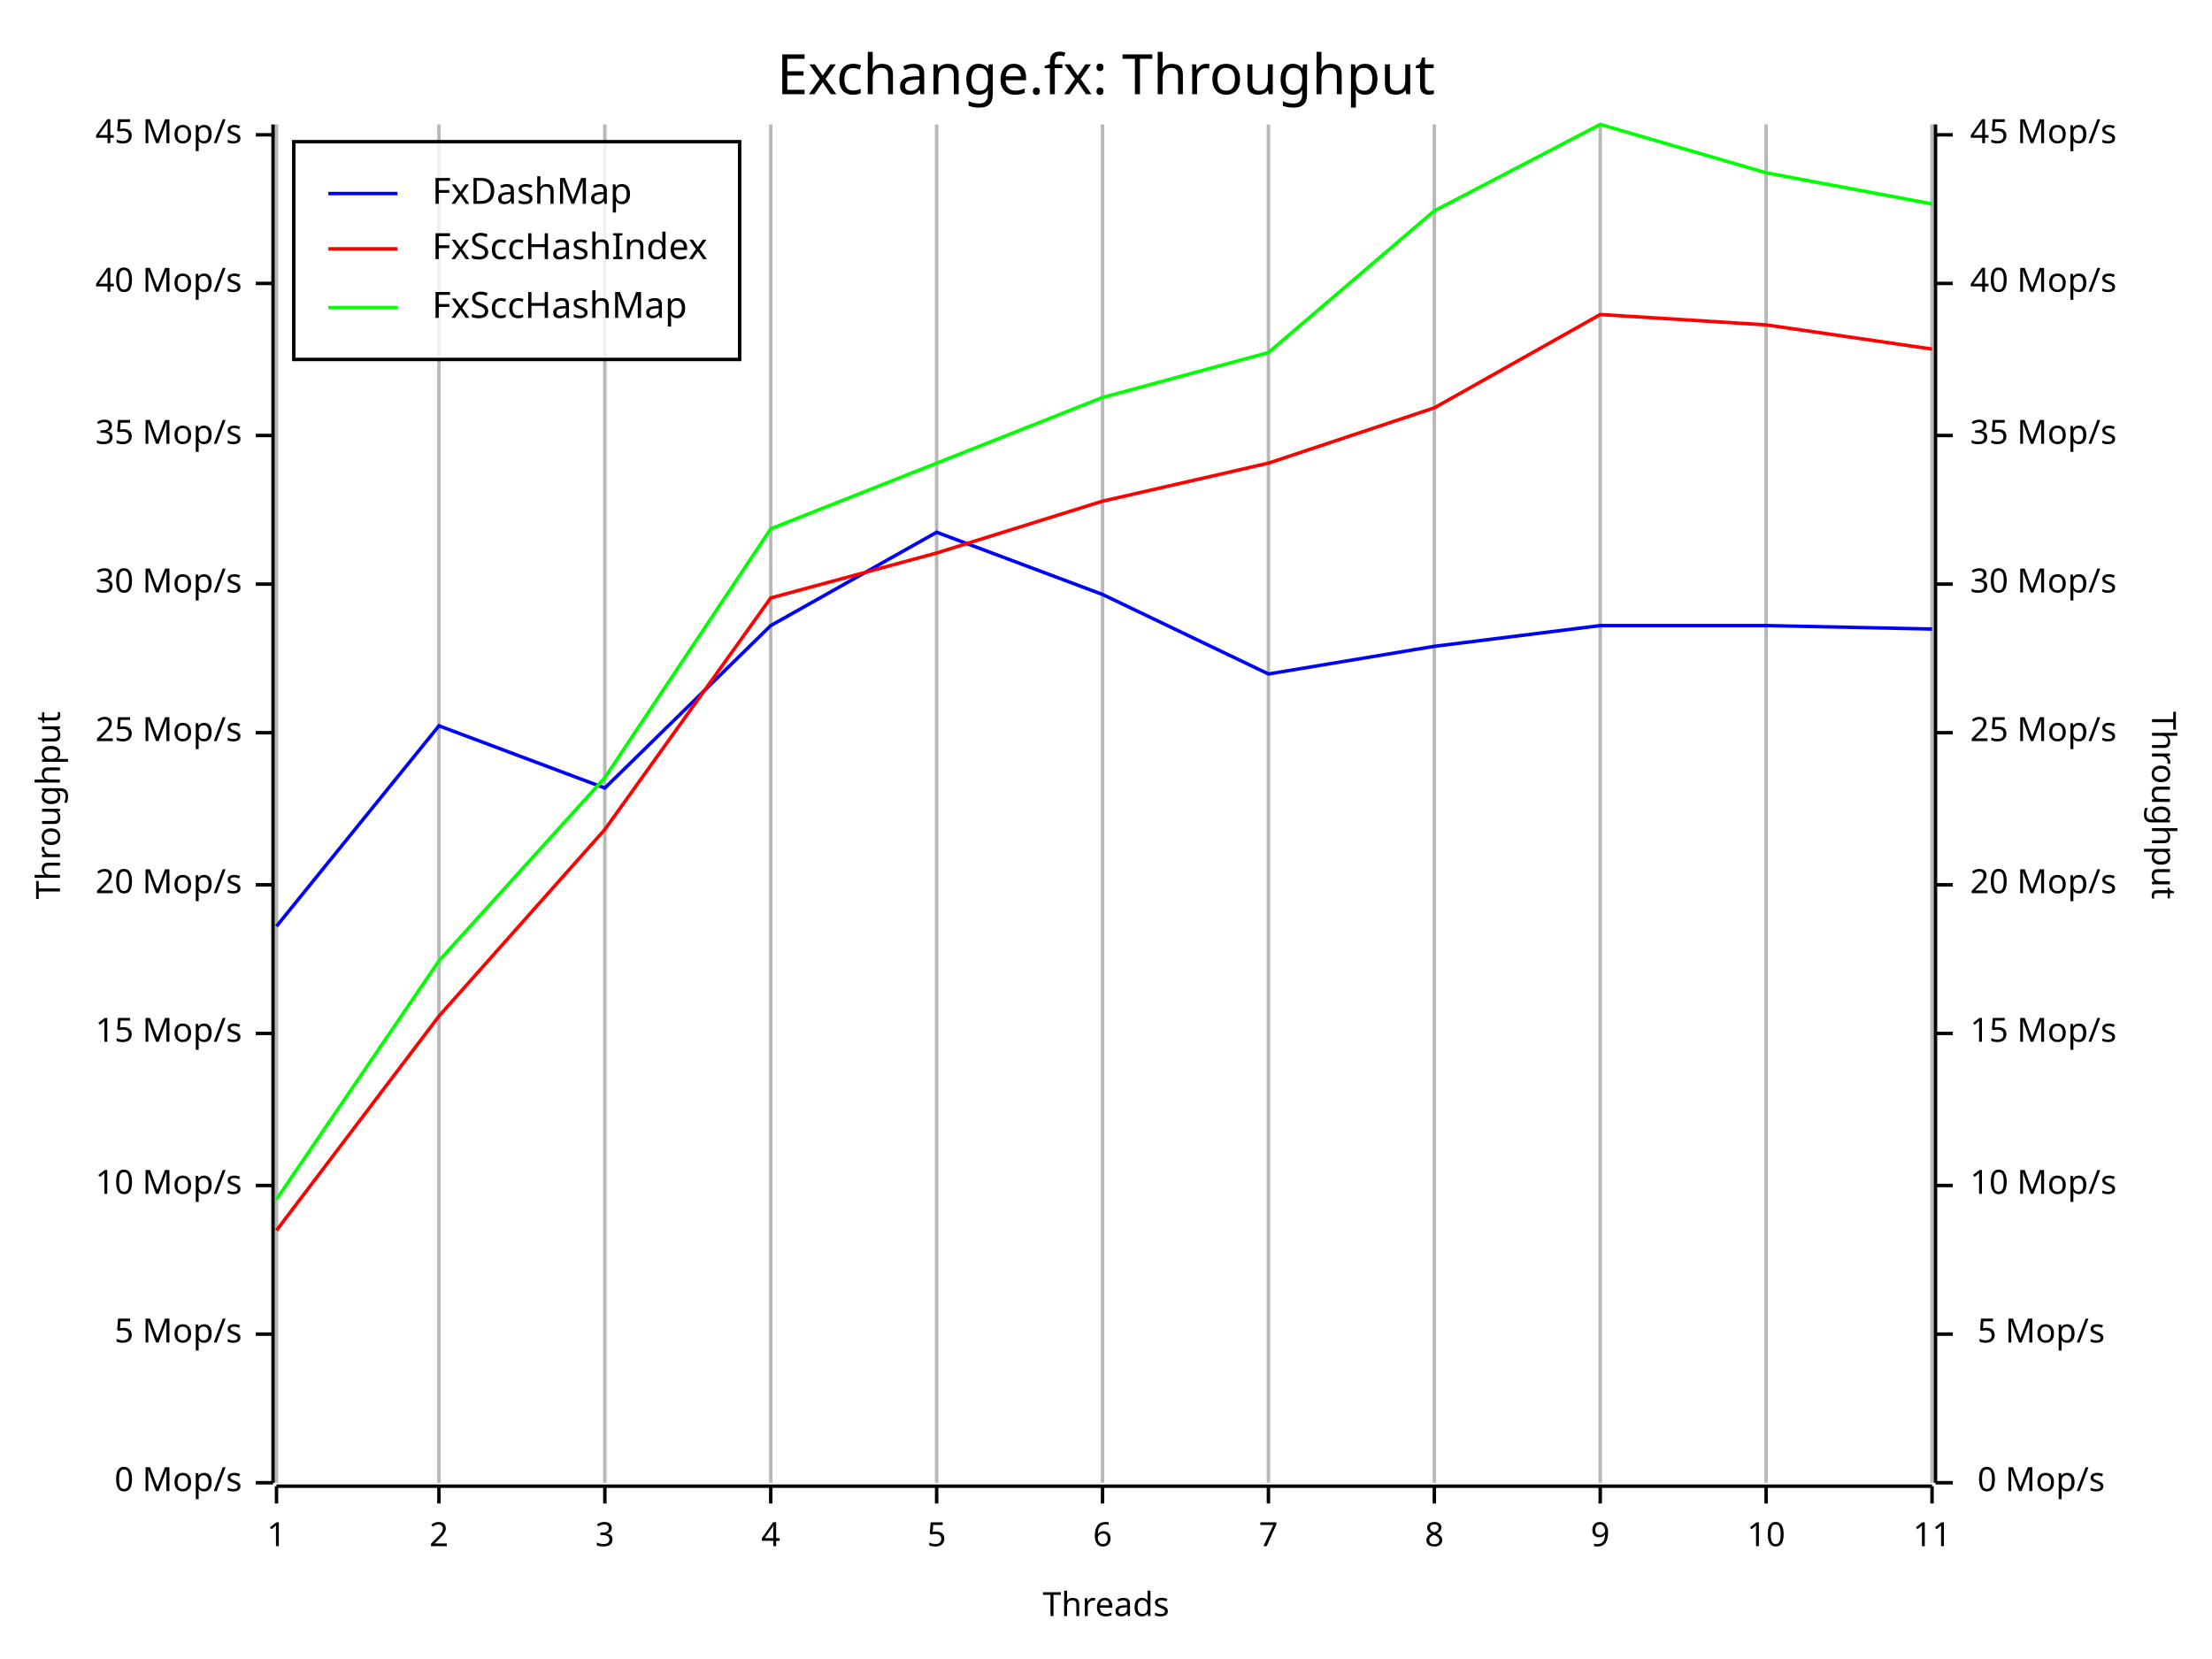
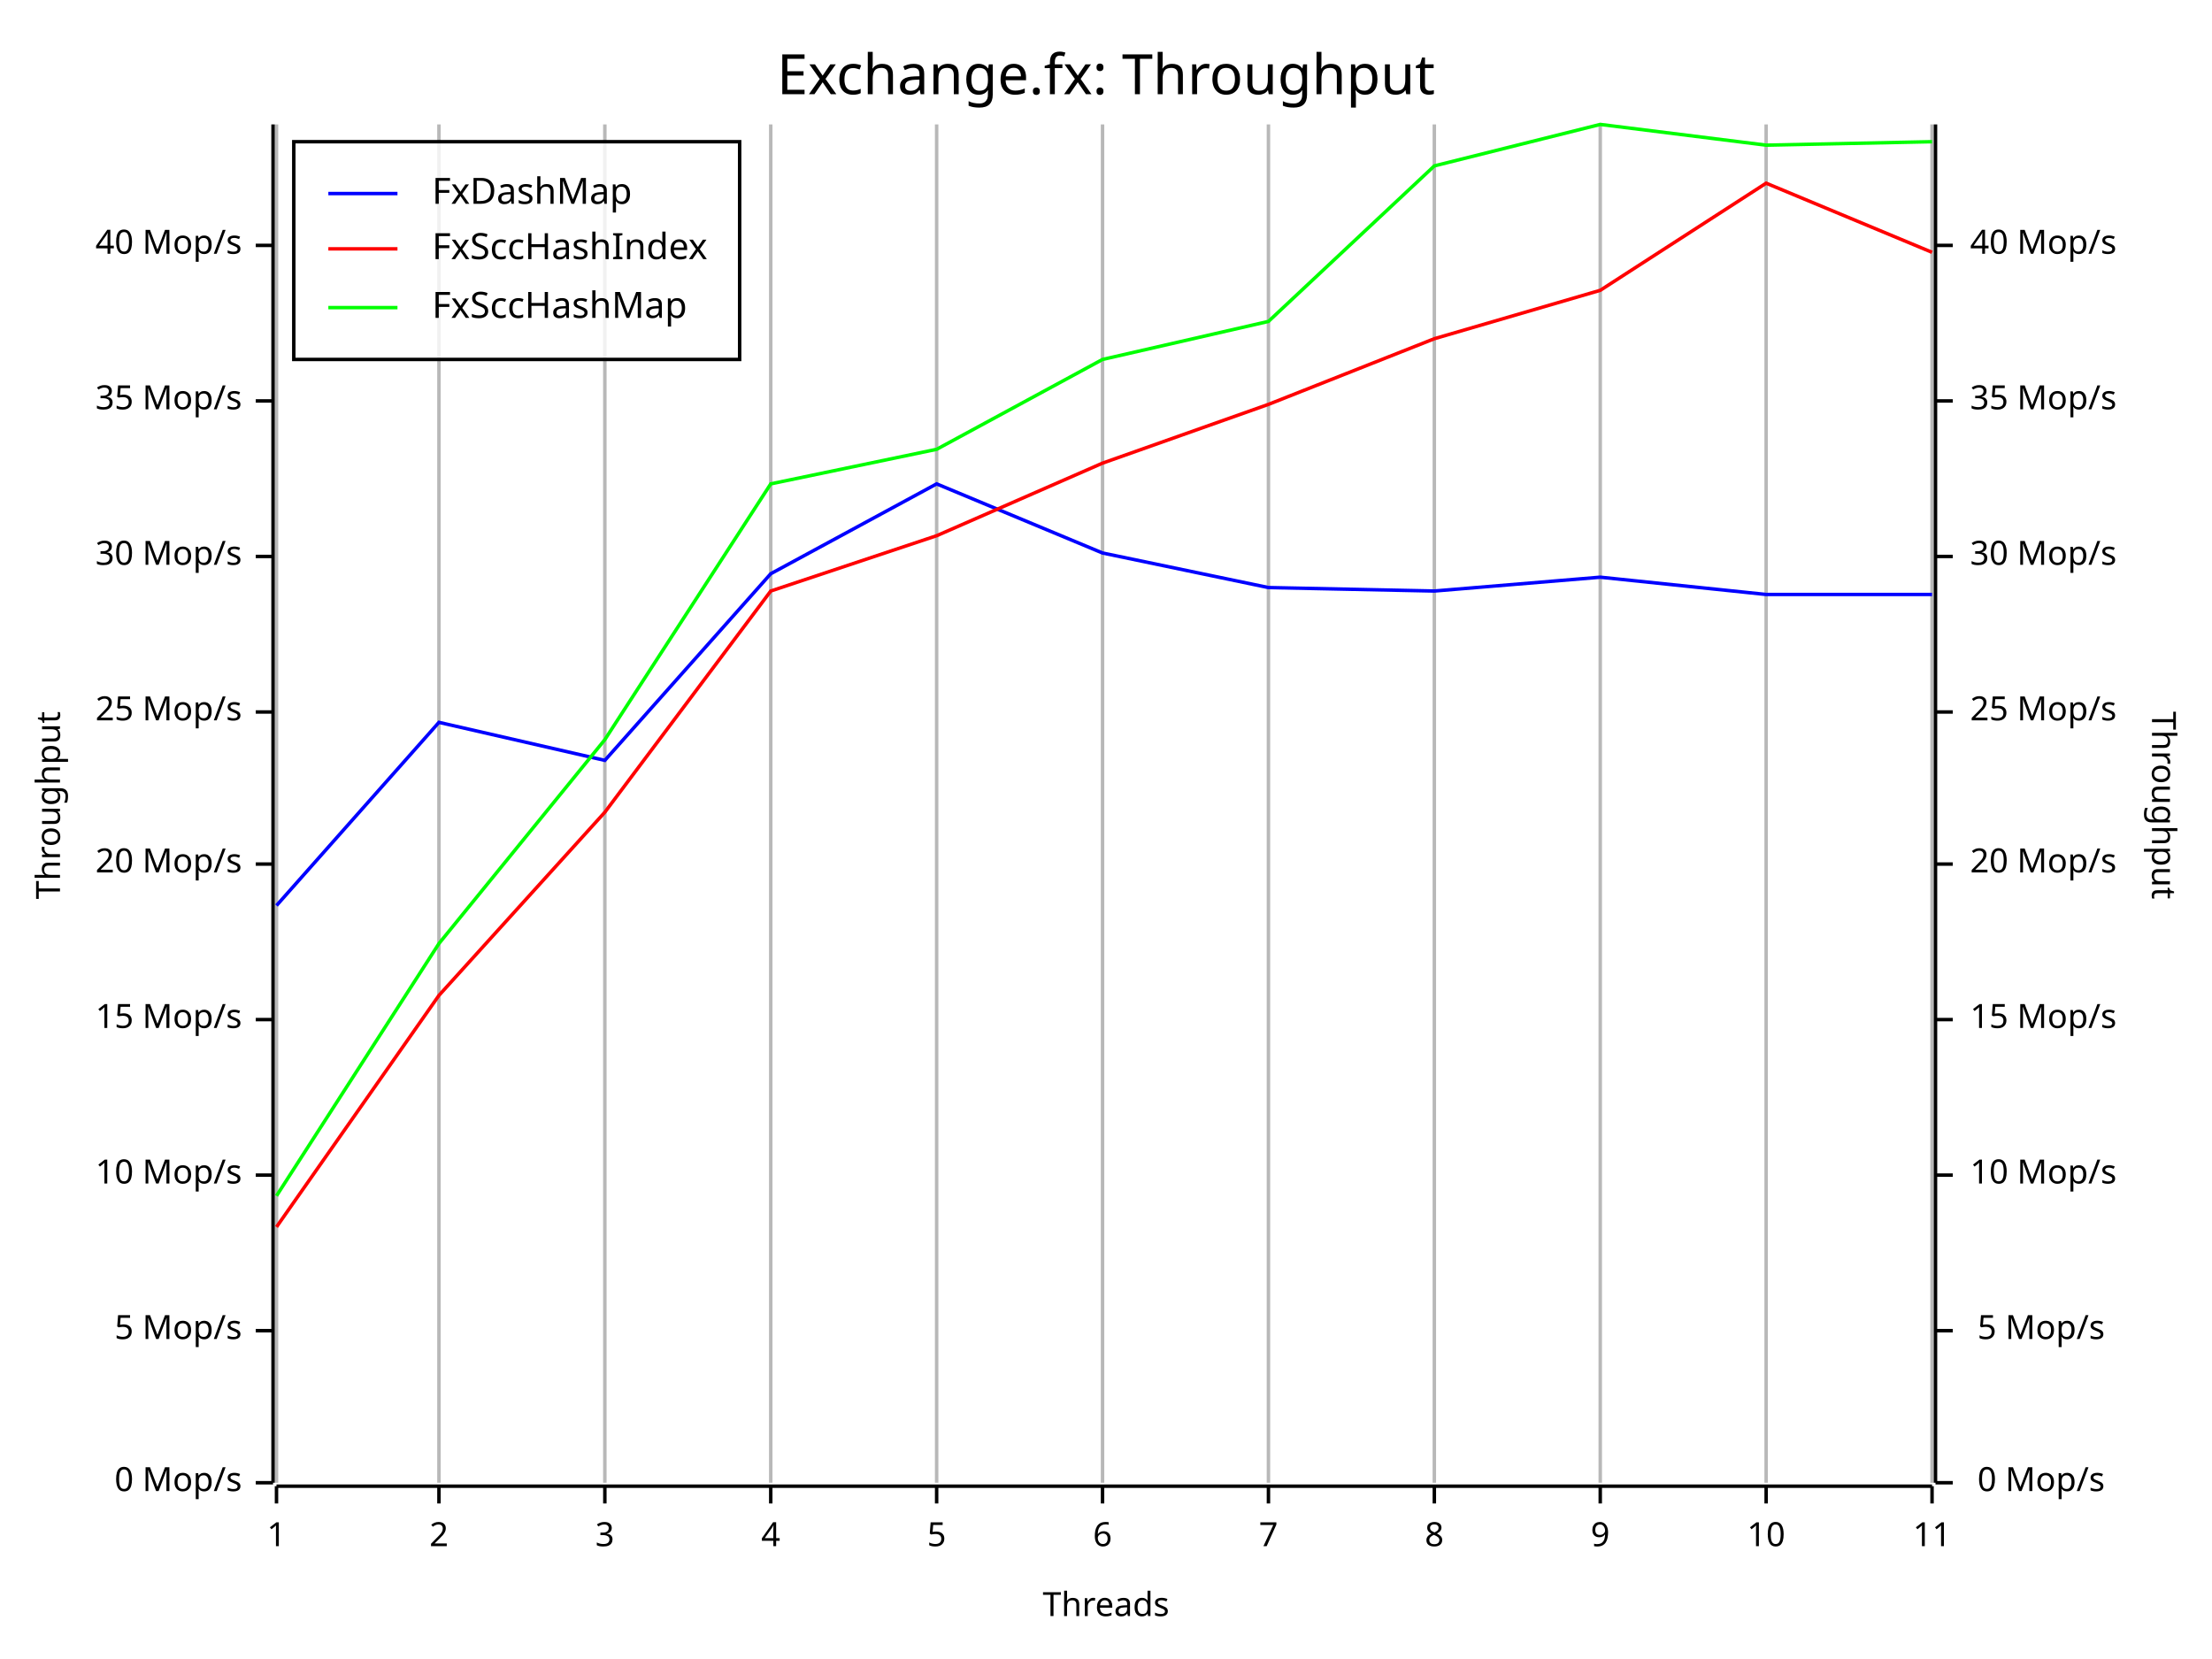
<svg xmlns="http://www.w3.org/2000/svg" width="640" height="480" viewBox="0 0 640 480">
  <rect x="0" y="0" width="640" height="480" opacity="1" fill="#FFFFFF" stroke="none" />
  <text x="320" y="15" dy="0.76em" text-anchor="middle" font-family="Fira Code" font-size="16.129" opacity="1" fill="#000000">
Exchange.fx: Throughput
</text>
  <line opacity="0.1" stroke="#000000" stroke-width="1" x1="80" y1="429" x2="80" y2="36" />
  <line opacity="0.1" stroke="#000000" stroke-width="1" x1="127" y1="429" x2="127" y2="36" />
  <line opacity="0.1" stroke="#000000" stroke-width="1" x1="175" y1="429" x2="175" y2="36" />
  <line opacity="0.1" stroke="#000000" stroke-width="1" x1="223" y1="429" x2="223" y2="36" />
  <line opacity="0.1" stroke="#000000" stroke-width="1" x1="271" y1="429" x2="271" y2="36" />
  <line opacity="0.1" stroke="#000000" stroke-width="1" x1="319" y1="429" x2="319" y2="36" />
  <line opacity="0.1" stroke="#000000" stroke-width="1" x1="367" y1="429" x2="367" y2="36" />
  <line opacity="0.1" stroke="#000000" stroke-width="1" x1="415" y1="429" x2="415" y2="36" />
  <line opacity="0.1" stroke="#000000" stroke-width="1" x1="463" y1="429" x2="463" y2="36" />
  <line opacity="0.1" stroke="#000000" stroke-width="1" x1="511" y1="429" x2="511" y2="36" />
  <line opacity="0.1" stroke="#000000" stroke-width="1" x1="559" y1="429" x2="559" y2="36" />
  <text x="10" y="233" dy="0.76em" text-anchor="middle" font-family="sans-serif" font-size="9.677" opacity="1" fill="#000000" transform="rotate(270, 10, 233)">
Throughput
</text>
  <text x="320" y="470" dy="-0.5ex" text-anchor="middle" font-family="sans-serif" font-size="9.677" opacity="1" fill="#000000">
Threads
</text>
  <text x="630" y="233" dy="0.76em" text-anchor="middle" font-family="sans-serif" font-size="9.677" opacity="1" fill="#000000" transform="rotate(90, 630, 233)">
Throughput
</text>
  <line opacity="0.2" stroke="#000000" stroke-width="1" x1="80" y1="429" x2="80" y2="36" />
  <line opacity="0.2" stroke="#000000" stroke-width="1" x1="127" y1="429" x2="127" y2="36" />
  <line opacity="0.2" stroke="#000000" stroke-width="1" x1="175" y1="429" x2="175" y2="36" />
  <line opacity="0.2" stroke="#000000" stroke-width="1" x1="223" y1="429" x2="223" y2="36" />
  <line opacity="0.2" stroke="#000000" stroke-width="1" x1="271" y1="429" x2="271" y2="36" />
  <line opacity="0.2" stroke="#000000" stroke-width="1" x1="319" y1="429" x2="319" y2="36" />
  <line opacity="0.2" stroke="#000000" stroke-width="1" x1="367" y1="429" x2="367" y2="36" />
  <line opacity="0.2" stroke="#000000" stroke-width="1" x1="415" y1="429" x2="415" y2="36" />
  <line opacity="0.2" stroke="#000000" stroke-width="1" x1="463" y1="429" x2="463" y2="36" />
  <line opacity="0.2" stroke="#000000" stroke-width="1" x1="511" y1="429" x2="511" y2="36" />
  <line opacity="0.2" stroke="#000000" stroke-width="1" x1="559" y1="429" x2="559" y2="36" />
  <polyline fill="none" opacity="1" stroke="#000000" stroke-width="1" points="79,36 79,429 " />
  <text x="70" y="429" dy="0.5ex" text-anchor="end" font-family="sans-serif" font-size="9.677" opacity="1" fill="#000000">
0 Mop/s
</text>
  <polyline fill="none" opacity="1" stroke="#000000" stroke-width="1" points="74,429 79,429 " />
-   <text x="70" y="386" dy="0.5ex" text-anchor="end" font-family="sans-serif" font-size="9.677" opacity="1" fill="#000000">
+   <text x="70" y="385" dy="0.5ex" text-anchor="end" font-family="sans-serif" font-size="9.677" opacity="1" fill="#000000">
5 Mop/s
</text>
-   <polyline fill="none" opacity="1" stroke="#000000" stroke-width="1" points="74,386 79,386 " />
-   <text x="70" y="343" dy="0.5ex" text-anchor="end" font-family="sans-serif" font-size="9.677" opacity="1" fill="#000000">
+   <polyline fill="none" opacity="1" stroke="#000000" stroke-width="1" points="74,385 79,385 " />
+   <text x="70" y="340" dy="0.5ex" text-anchor="end" font-family="sans-serif" font-size="9.677" opacity="1" fill="#000000">
10 Mop/s
</text>
-   <polyline fill="none" opacity="1" stroke="#000000" stroke-width="1" points="74,343 79,343 " />
-   <text x="70" y="299" dy="0.5ex" text-anchor="end" font-family="sans-serif" font-size="9.677" opacity="1" fill="#000000">
+   <polyline fill="none" opacity="1" stroke="#000000" stroke-width="1" points="74,340 79,340 " />
+   <text x="70" y="295" dy="0.5ex" text-anchor="end" font-family="sans-serif" font-size="9.677" opacity="1" fill="#000000">
15 Mop/s
</text>
-   <polyline fill="none" opacity="1" stroke="#000000" stroke-width="1" points="74,299 79,299 " />
-   <text x="70" y="256" dy="0.5ex" text-anchor="end" font-family="sans-serif" font-size="9.677" opacity="1" fill="#000000">
+   <polyline fill="none" opacity="1" stroke="#000000" stroke-width="1" points="74,295 79,295 " />
+   <text x="70" y="250" dy="0.5ex" text-anchor="end" font-family="sans-serif" font-size="9.677" opacity="1" fill="#000000">
20 Mop/s
</text>
-   <polyline fill="none" opacity="1" stroke="#000000" stroke-width="1" points="74,256 79,256 " />
-   <text x="70" y="212" dy="0.5ex" text-anchor="end" font-family="sans-serif" font-size="9.677" opacity="1" fill="#000000">
+   <polyline fill="none" opacity="1" stroke="#000000" stroke-width="1" points="74,250 79,250 " />
+   <text x="70" y="206" dy="0.5ex" text-anchor="end" font-family="sans-serif" font-size="9.677" opacity="1" fill="#000000">
25 Mop/s
</text>
-   <polyline fill="none" opacity="1" stroke="#000000" stroke-width="1" points="74,212 79,212 " />
-   <text x="70" y="169" dy="0.5ex" text-anchor="end" font-family="sans-serif" font-size="9.677" opacity="1" fill="#000000">
+   <polyline fill="none" opacity="1" stroke="#000000" stroke-width="1" points="74,206 79,206 " />
+   <text x="70" y="161" dy="0.5ex" text-anchor="end" font-family="sans-serif" font-size="9.677" opacity="1" fill="#000000">
30 Mop/s
</text>
-   <polyline fill="none" opacity="1" stroke="#000000" stroke-width="1" points="74,169 79,169 " />
-   <text x="70" y="126" dy="0.5ex" text-anchor="end" font-family="sans-serif" font-size="9.677" opacity="1" fill="#000000">
+   <polyline fill="none" opacity="1" stroke="#000000" stroke-width="1" points="74,161 79,161 " />
+   <text x="70" y="116" dy="0.5ex" text-anchor="end" font-family="sans-serif" font-size="9.677" opacity="1" fill="#000000">
35 Mop/s
</text>
-   <polyline fill="none" opacity="1" stroke="#000000" stroke-width="1" points="74,126 79,126 " />
-   <text x="70" y="82" dy="0.5ex" text-anchor="end" font-family="sans-serif" font-size="9.677" opacity="1" fill="#000000">
+   <polyline fill="none" opacity="1" stroke="#000000" stroke-width="1" points="74,116 79,116 " />
+   <text x="70" y="71" dy="0.5ex" text-anchor="end" font-family="sans-serif" font-size="9.677" opacity="1" fill="#000000">
40 Mop/s
</text>
-   <polyline fill="none" opacity="1" stroke="#000000" stroke-width="1" points="74,82 79,82 " />
-   <text x="70" y="39" dy="0.5ex" text-anchor="end" font-family="sans-serif" font-size="9.677" opacity="1" fill="#000000">
- 45 Mop/s
- </text>
-   <polyline fill="none" opacity="1" stroke="#000000" stroke-width="1" points="74,39 79,39 " />
+   <polyline fill="none" opacity="1" stroke="#000000" stroke-width="1" points="74,71 79,71 " />
  <polyline fill="none" opacity="1" stroke="#000000" stroke-width="1" points="80,430 559,430 " />
  <text x="80" y="440" dy="0.76em" text-anchor="middle" font-family="sans-serif" font-size="9.677" opacity="1" fill="#000000">
1
</text>
  <polyline fill="none" opacity="1" stroke="#000000" stroke-width="1" points="80,430 80,435 " />
  <text x="127" y="440" dy="0.76em" text-anchor="middle" font-family="sans-serif" font-size="9.677" opacity="1" fill="#000000">
2
</text>
  <polyline fill="none" opacity="1" stroke="#000000" stroke-width="1" points="127,430 127,435 " />
  <text x="175" y="440" dy="0.76em" text-anchor="middle" font-family="sans-serif" font-size="9.677" opacity="1" fill="#000000">
3
</text>
  <polyline fill="none" opacity="1" stroke="#000000" stroke-width="1" points="175,430 175,435 " />
  <text x="223" y="440" dy="0.76em" text-anchor="middle" font-family="sans-serif" font-size="9.677" opacity="1" fill="#000000">
4
</text>
  <polyline fill="none" opacity="1" stroke="#000000" stroke-width="1" points="223,430 223,435 " />
  <text x="271" y="440" dy="0.76em" text-anchor="middle" font-family="sans-serif" font-size="9.677" opacity="1" fill="#000000">
5
</text>
  <polyline fill="none" opacity="1" stroke="#000000" stroke-width="1" points="271,430 271,435 " />
  <text x="319" y="440" dy="0.76em" text-anchor="middle" font-family="sans-serif" font-size="9.677" opacity="1" fill="#000000">
6
</text>
  <polyline fill="none" opacity="1" stroke="#000000" stroke-width="1" points="319,430 319,435 " />
  <text x="367" y="440" dy="0.76em" text-anchor="middle" font-family="sans-serif" font-size="9.677" opacity="1" fill="#000000">
7
</text>
  <polyline fill="none" opacity="1" stroke="#000000" stroke-width="1" points="367,430 367,435 " />
  <text x="415" y="440" dy="0.76em" text-anchor="middle" font-family="sans-serif" font-size="9.677" opacity="1" fill="#000000">
8
</text>
  <polyline fill="none" opacity="1" stroke="#000000" stroke-width="1" points="415,430 415,435 " />
  <text x="463" y="440" dy="0.76em" text-anchor="middle" font-family="sans-serif" font-size="9.677" opacity="1" fill="#000000">
9
</text>
  <polyline fill="none" opacity="1" stroke="#000000" stroke-width="1" points="463,430 463,435 " />
  <text x="511" y="440" dy="0.76em" text-anchor="middle" font-family="sans-serif" font-size="9.677" opacity="1" fill="#000000">
10
</text>
  <polyline fill="none" opacity="1" stroke="#000000" stroke-width="1" points="511,430 511,435 " />
  <text x="559" y="440" dy="0.76em" text-anchor="middle" font-family="sans-serif" font-size="9.677" opacity="1" fill="#000000">
11
</text>
  <polyline fill="none" opacity="1" stroke="#000000" stroke-width="1" points="559,430 559,435 " />
  <polyline fill="none" opacity="1" stroke="#000000" stroke-width="1" points="560,36 560,429 " />
  <text x="609" y="429" dy="0.5ex" text-anchor="end" font-family="sans-serif" font-size="9.677" opacity="1" fill="#000000">
0 Mop/s
</text>
  <polyline fill="none" opacity="1" stroke="#000000" stroke-width="1" points="560,429 565,429 " />
-   <text x="609" y="386" dy="0.5ex" text-anchor="end" font-family="sans-serif" font-size="9.677" opacity="1" fill="#000000">
+   <text x="609" y="385" dy="0.5ex" text-anchor="end" font-family="sans-serif" font-size="9.677" opacity="1" fill="#000000">
5 Mop/s
</text>
-   <polyline fill="none" opacity="1" stroke="#000000" stroke-width="1" points="560,386 565,386 " />
-   <text x="570" y="343" dy="0.5ex" text-anchor="start" font-family="sans-serif" font-size="9.677" opacity="1" fill="#000000">
+   <polyline fill="none" opacity="1" stroke="#000000" stroke-width="1" points="560,385 565,385 " />
+   <text x="570" y="340" dy="0.5ex" text-anchor="start" font-family="sans-serif" font-size="9.677" opacity="1" fill="#000000">
10 Mop/s
</text>
-   <polyline fill="none" opacity="1" stroke="#000000" stroke-width="1" points="560,343 565,343 " />
-   <text x="570" y="299" dy="0.5ex" text-anchor="start" font-family="sans-serif" font-size="9.677" opacity="1" fill="#000000">
+   <polyline fill="none" opacity="1" stroke="#000000" stroke-width="1" points="560,340 565,340 " />
+   <text x="570" y="295" dy="0.5ex" text-anchor="start" font-family="sans-serif" font-size="9.677" opacity="1" fill="#000000">
15 Mop/s
</text>
-   <polyline fill="none" opacity="1" stroke="#000000" stroke-width="1" points="560,299 565,299 " />
-   <text x="570" y="256" dy="0.5ex" text-anchor="start" font-family="sans-serif" font-size="9.677" opacity="1" fill="#000000">
+   <polyline fill="none" opacity="1" stroke="#000000" stroke-width="1" points="560,295 565,295 " />
+   <text x="570" y="250" dy="0.5ex" text-anchor="start" font-family="sans-serif" font-size="9.677" opacity="1" fill="#000000">
20 Mop/s
</text>
-   <polyline fill="none" opacity="1" stroke="#000000" stroke-width="1" points="560,256 565,256 " />
-   <text x="570" y="212" dy="0.5ex" text-anchor="start" font-family="sans-serif" font-size="9.677" opacity="1" fill="#000000">
+   <polyline fill="none" opacity="1" stroke="#000000" stroke-width="1" points="560,250 565,250 " />
+   <text x="570" y="206" dy="0.5ex" text-anchor="start" font-family="sans-serif" font-size="9.677" opacity="1" fill="#000000">
25 Mop/s
</text>
-   <polyline fill="none" opacity="1" stroke="#000000" stroke-width="1" points="560,212 565,212 " />
-   <text x="570" y="169" dy="0.5ex" text-anchor="start" font-family="sans-serif" font-size="9.677" opacity="1" fill="#000000">
+   <polyline fill="none" opacity="1" stroke="#000000" stroke-width="1" points="560,206 565,206 " />
+   <text x="570" y="161" dy="0.5ex" text-anchor="start" font-family="sans-serif" font-size="9.677" opacity="1" fill="#000000">
30 Mop/s
</text>
-   <polyline fill="none" opacity="1" stroke="#000000" stroke-width="1" points="560,169 565,169 " />
-   <text x="570" y="126" dy="0.5ex" text-anchor="start" font-family="sans-serif" font-size="9.677" opacity="1" fill="#000000">
+   <polyline fill="none" opacity="1" stroke="#000000" stroke-width="1" points="560,161 565,161 " />
+   <text x="570" y="116" dy="0.5ex" text-anchor="start" font-family="sans-serif" font-size="9.677" opacity="1" fill="#000000">
35 Mop/s
</text>
-   <polyline fill="none" opacity="1" stroke="#000000" stroke-width="1" points="560,126 565,126 " />
-   <text x="570" y="82" dy="0.5ex" text-anchor="start" font-family="sans-serif" font-size="9.677" opacity="1" fill="#000000">
+   <polyline fill="none" opacity="1" stroke="#000000" stroke-width="1" points="560,116 565,116 " />
+   <text x="570" y="71" dy="0.5ex" text-anchor="start" font-family="sans-serif" font-size="9.677" opacity="1" fill="#000000">
40 Mop/s
</text>
-   <polyline fill="none" opacity="1" stroke="#000000" stroke-width="1" points="560,82 565,82 " />
-   <text x="570" y="39" dy="0.5ex" text-anchor="start" font-family="sans-serif" font-size="9.677" opacity="1" fill="#000000">
- 45 Mop/s
- </text>
-   <polyline fill="none" opacity="1" stroke="#000000" stroke-width="1" points="560,39 565,39 " />
-   <polyline fill="none" opacity="1" stroke="#0000FF" stroke-width="1" points="80,268 127,210 175,228 223,181 271,154 319,172 367,195 415,187 463,181 511,181 559,182 " />
-   <polyline fill="none" opacity="1" stroke="#FF0000" stroke-width="1" points="80,356 127,294 175,240 223,173 271,160 319,145 367,134 415,118 463,91 511,94 559,101 " />
-   <polyline fill="none" opacity="1" stroke="#00FF00" stroke-width="1" points="80,347 127,278 175,225 223,153 271,134 319,115 367,102 415,61 463,36 511,50 559,59 " />
+   <polyline fill="none" opacity="1" stroke="#000000" stroke-width="1" points="560,71 565,71 " />
+   <polyline fill="none" opacity="1" stroke="#0000FF" stroke-width="1" points="80,262 127,209 175,220 223,166 271,140 319,160 367,170 415,171 463,167 511,172 559,172 " />
+   <polyline fill="none" opacity="1" stroke="#FF0000" stroke-width="1" points="80,355 127,288 175,235 223,171 271,155 319,134 367,117 415,98 463,84 511,53 559,73 " />
+   <polyline fill="none" opacity="1" stroke="#00FF00" stroke-width="1" points="80,346 127,273 175,214 223,140 271,130 319,104 367,93 415,48 463,36 511,42 559,41 " />
  <rect x="85" y="41" width="129" height="63" opacity="0.8" fill="#FFFFFF" stroke="none" />
  <rect x="85" y="41" width="129" height="63" opacity="1" fill="none" stroke="#000000" />
  <text x="125" y="51" dy="0.76em" text-anchor="start" font-family="Fira Code" font-size="10.484" opacity="1" fill="#000000">
FxDashMap
</text>
  <text x="125" y="67" dy="0.76em" text-anchor="start" font-family="Fira Code" font-size="10.484" opacity="1" fill="#000000">
FxSccHashIndex
</text>
  <text x="125" y="84" dy="0.76em" text-anchor="start" font-family="Fira Code" font-size="10.484" opacity="1" fill="#000000">
FxSccHashMap
</text>
  <polyline fill="none" opacity="1" stroke="#0000FF" stroke-width="1" points="95,56 115,56 " />
  <polyline fill="none" opacity="1" stroke="#FF0000" stroke-width="1" points="95,72 115,72 " />
  <polyline fill="none" opacity="1" stroke="#00FF00" stroke-width="1" points="95,89 115,89 " />
</svg>
